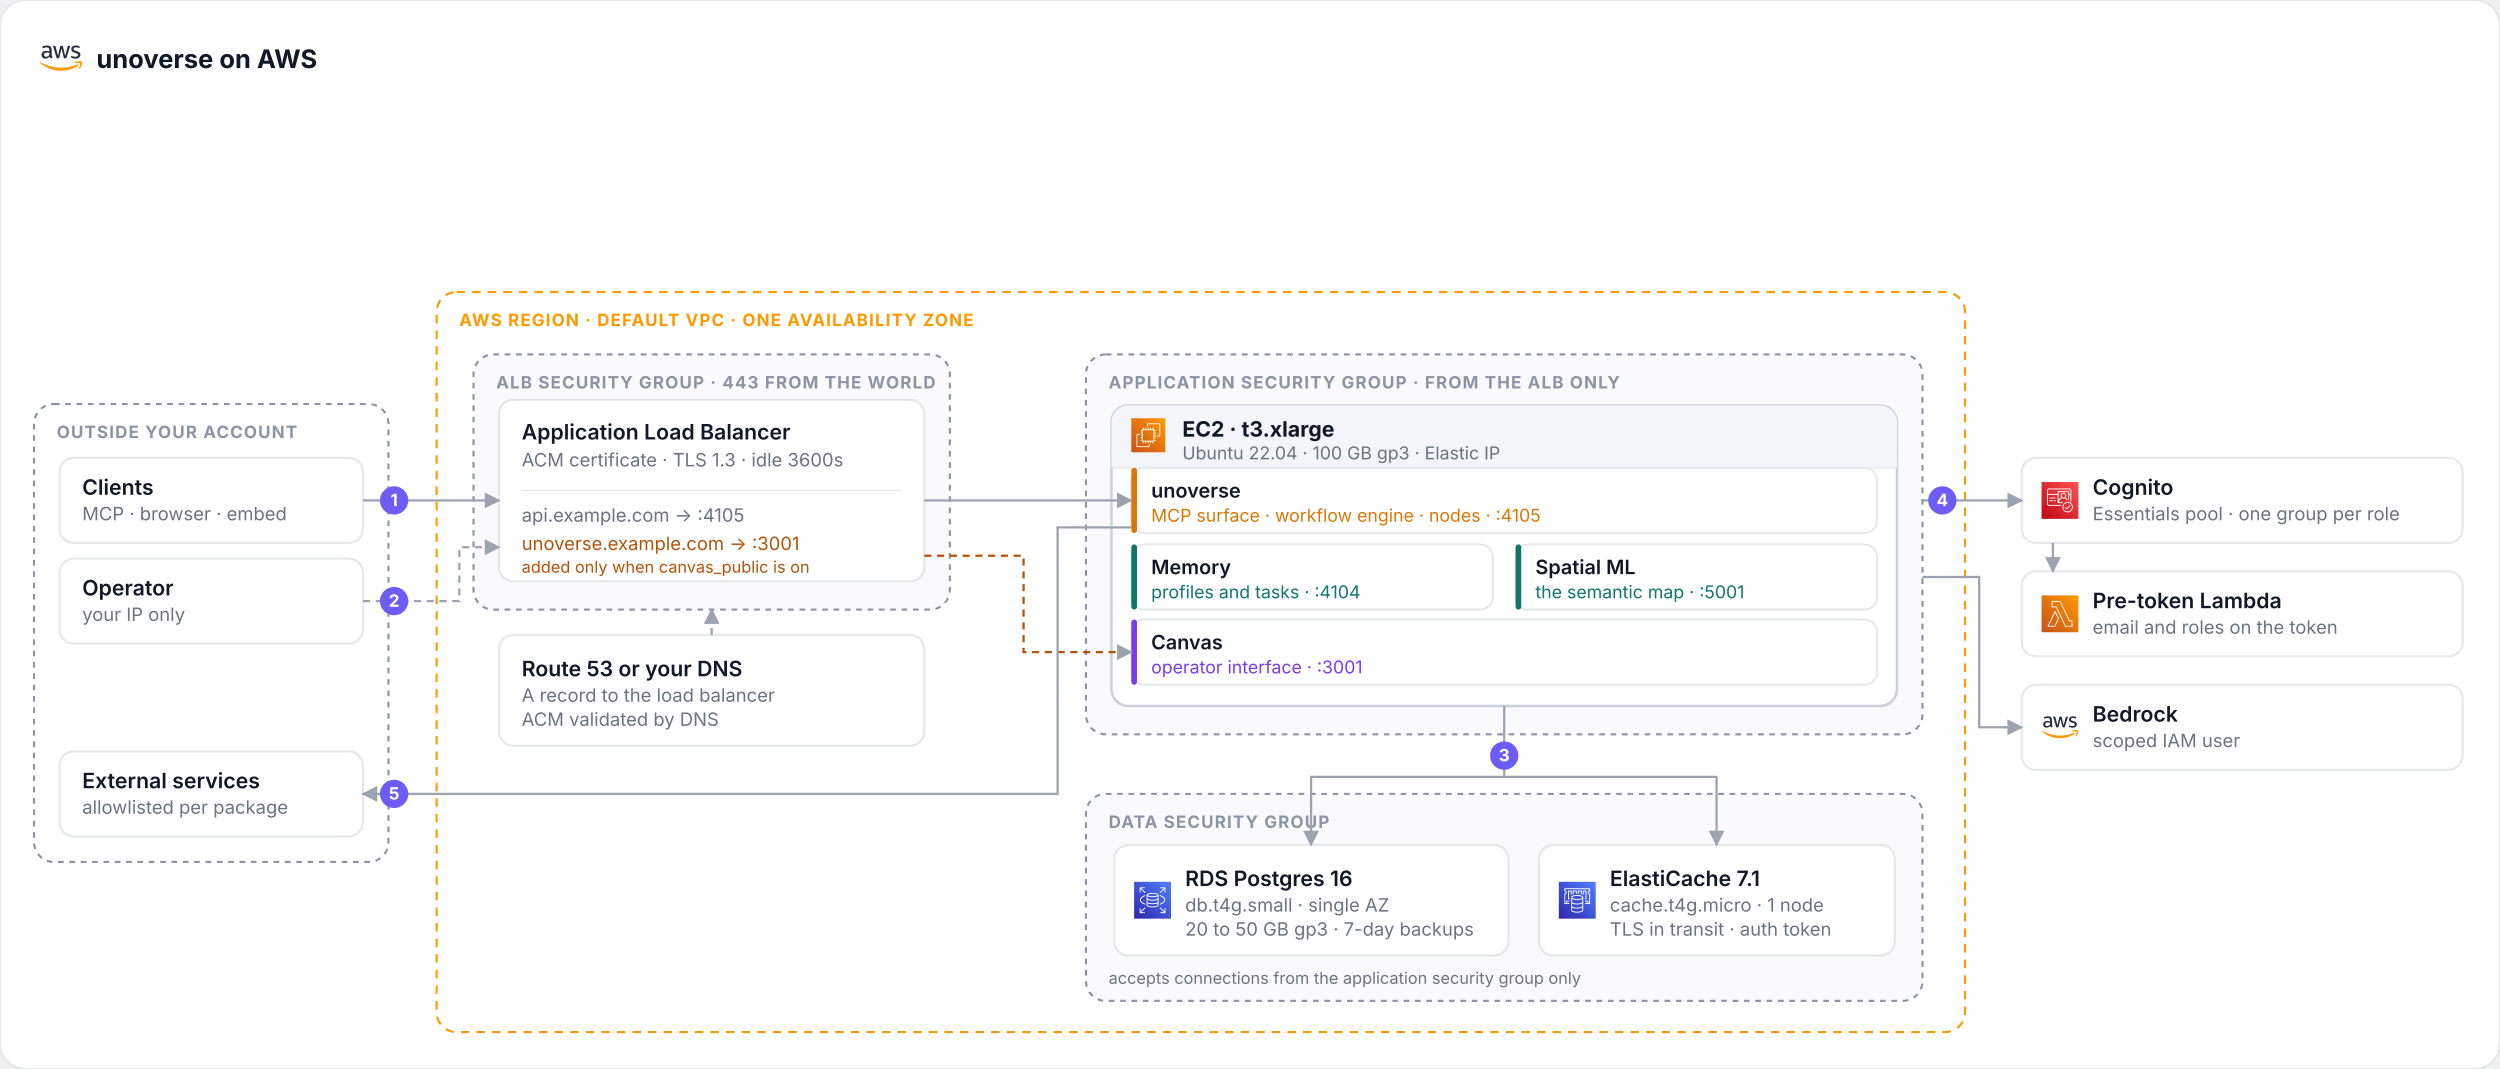
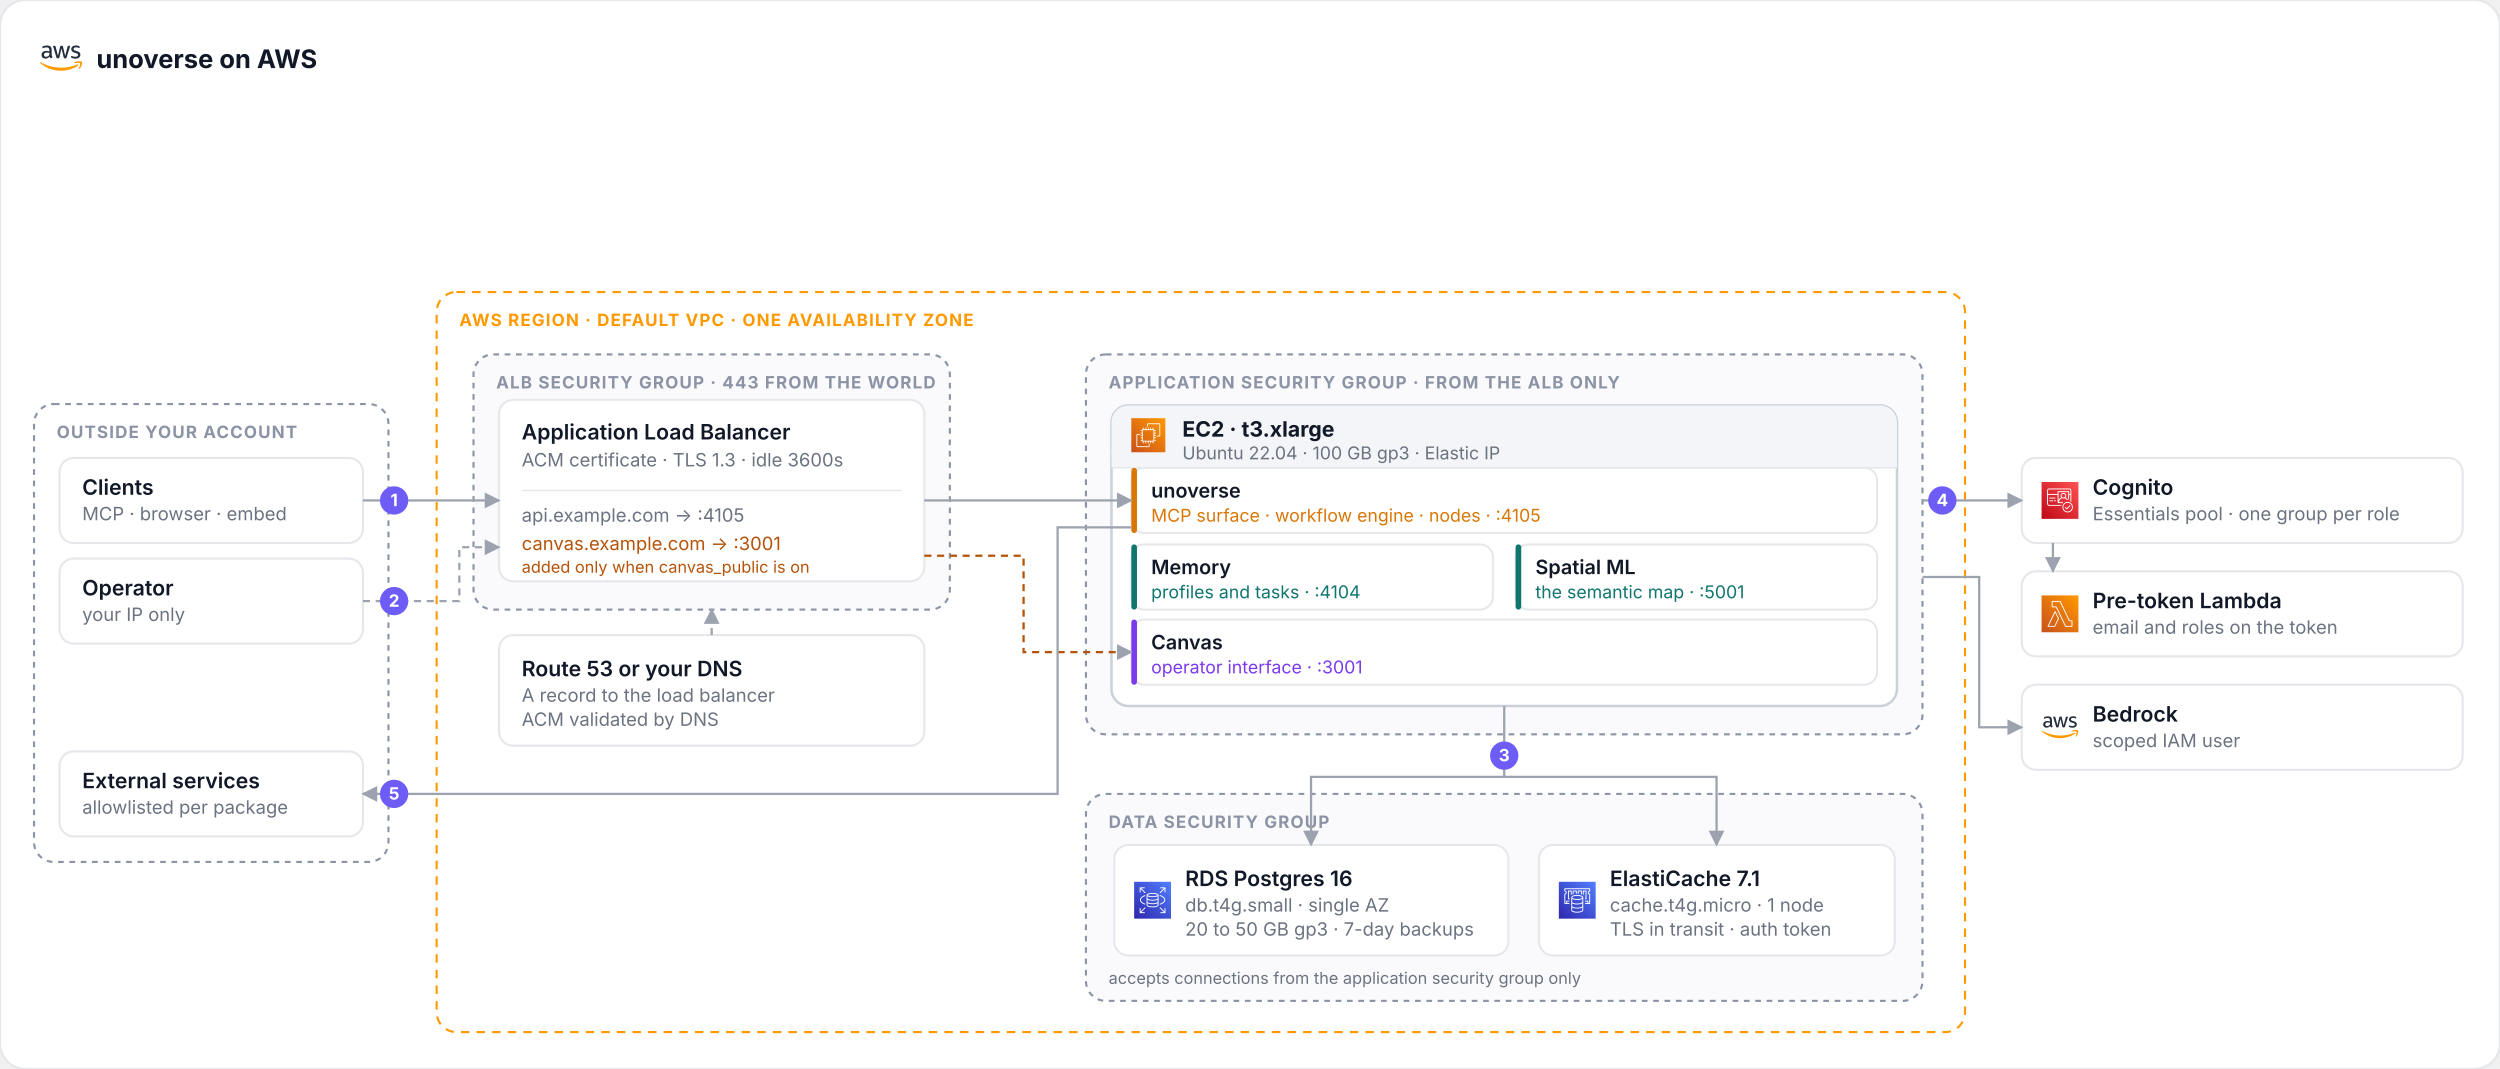
<svg xmlns="http://www.w3.org/2000/svg" viewBox="0 0 1763.44 754" width="100%" role="img" aria-label="unoverse on AWS architecture">
  <defs>
    <symbol id="l-aws" viewBox="0 0 256 153">
      <path fill="#252f3e" d="M72.392 55.438c0 3.137.34 5.68.933 7.545a45.4 45.4 0 0 0 2.712 6.103c.424.678.593 1.356.593 1.95c0 .847-.508 1.695-1.61 2.543l-5.34 3.56c-.763.509-1.526.763-2.205.763c-.847 0-1.695-.424-2.543-1.187a26 26 0 0 1-3.051-3.984c-.848-1.44-1.696-3.052-2.628-5.001q-9.919 11.697-24.922 11.698c-7.12 0-12.8-2.035-16.954-6.103c-4.153-4.07-6.272-9.495-6.272-16.276c0-7.205 2.543-13.054 7.714-17.462c5.17-4.408 12.037-6.612 20.768-6.612c2.882 0 5.849.254 8.985.678c3.137.424 6.358 1.102 9.749 1.865V29.33c0-6.443-1.357-10.935-3.985-13.563c-2.712-2.628-7.29-3.9-13.817-3.9c-2.967 0-6.018.34-9.155 1.103s-6.188 1.695-9.155 2.882c-1.356.593-2.373.932-2.967 1.102s-1.017.254-1.356.254c-1.187 0-1.78-.848-1.78-2.628v-4.154c0-1.356.17-2.373.593-2.966c.424-.594 1.187-1.187 2.374-1.78q4.45-2.29 10.68-3.815C33.908.763 38.316.255 42.978.255c10.088 0 17.463 2.288 22.21 6.866c4.662 4.577 7.036 11.528 7.036 20.853v27.464zM37.976 68.323c2.798 0 5.68-.508 8.731-1.526c3.052-1.017 5.765-2.882 8.053-5.425c1.357-1.61 2.374-3.39 2.882-5.425c.509-2.034.848-4.493.848-7.375v-3.56a71 71 0 0 0-7.799-1.441a64 64 0 0 0-7.968-.509c-5.68 0-9.833 1.102-12.63 3.391s-4.154 5.51-4.154 9.748c0 3.984 1.017 6.951 3.136 8.986c2.035 2.119 5.002 3.136 8.901 3.136m68.069 9.155c-1.526 0-2.543-.254-3.221-.848c-.678-.508-1.272-1.695-1.78-3.305L81.124 7.799c-.51-1.696-.764-2.798-.764-3.391c0-1.356.678-2.12 2.035-2.12h8.307c1.61 0 2.713.255 3.306.848c.678.509 1.187 1.696 1.695 3.306l14.241 56.117l13.224-56.117c.424-1.695.933-2.797 1.61-3.306c.679-.508 1.866-.847 3.392-.847h6.781c1.61 0 2.713.254 3.39.847c.679.509 1.272 1.696 1.611 3.306l13.394 56.795L168.01 6.442c.508-1.695 1.102-2.797 1.695-3.306c.678-.508 1.78-.847 3.306-.847h7.883c1.357 0 2.12.678 2.12 2.119c0 .424-.085.848-.17 1.356s-.254 1.187-.593 2.12l-20.43 65.525q-.762 2.544-1.78 3.306c-.678.509-1.78.848-3.22.848h-7.29c-1.611 0-2.713-.254-3.392-.848c-.678-.593-1.271-1.695-1.61-3.39l-13.14-54.676l-13.054 54.59c-.423 1.696-.932 2.798-1.61 3.391c-.678.594-1.865.848-3.39.848zm108.927 2.289c-4.408 0-8.816-.509-13.054-1.526c-4.239-1.017-7.544-2.12-9.748-3.39c-1.357-.764-2.29-1.611-2.628-2.374a6 6 0 0 1-.509-2.374V65.78c0-1.78.678-2.628 1.95-2.628a4.8 4.8 0 0 1 1.526.255c.508.17 1.271.508 2.119.847a46 46 0 0 0 9.324 2.967a51 51 0 0 0 10.088 1.017c5.34 0 9.494-.932 12.376-2.797s4.408-4.577 4.408-8.053c0-2.373-.763-4.323-2.289-5.934s-4.408-3.051-8.561-4.408l-12.292-3.814c-6.188-1.95-10.765-4.832-13.563-8.647c-2.797-3.73-4.238-7.883-4.238-12.291q0-5.34 2.289-9.41c1.525-2.712 3.56-5.085 6.103-6.95c2.543-1.95 5.425-3.391 8.816-4.408c3.39-1.017 6.95-1.441 10.68-1.441c1.865 0 3.815.085 5.68.339c1.95.254 3.73.593 5.51.932c1.695.424 3.306.848 4.832 1.357q2.288.762 3.56 1.525c1.187.679 2.034 1.357 2.543 2.12q.763 1.017.763 2.797v3.984c0 1.78-.678 2.713-1.95 2.713c-.678 0-1.78-.34-3.22-1.018q-7.25-3.306-16.276-3.306c-4.832 0-8.647.763-11.275 2.374c-2.627 1.61-3.984 4.069-3.984 7.544c0 2.374.848 4.408 2.543 6.019s4.832 3.221 9.325 4.662l12.037 3.815c6.103 1.95 10.511 4.662 13.139 8.137s3.9 7.46 3.9 11.868c0 3.645-.764 6.951-2.205 9.833c-1.525 2.882-3.56 5.425-6.188 7.46c-2.628 2.119-5.764 3.645-9.409 4.747c-3.815 1.187-7.799 1.78-12.122 1.78" />
      <path fill="#f90" d="M230.993 120.964c-27.888 20.599-68.408 31.534-103.247 31.534c-48.827 0-92.821-18.056-126.05-48.064c-2.628-2.373-.255-5.594 2.881-3.73c35.942 20.854 80.276 33.484 126.136 33.484c30.94 0 64.932-6.442 96.212-19.666c4.662-2.12 8.646 3.052 4.068 6.442m11.614-13.224c-3.56-4.577-23.566-2.204-32.636-1.102c-2.713.34-3.137-2.034-.678-3.814c15.936-11.19 42.13-7.968 45.181-4.239c3.052 3.815-.848 30.008-15.767 42.554c-2.288 1.95-4.492.933-3.475-1.61c3.39-8.393 10.935-27.296 7.375-31.789" />
    </symbol>
    <symbol id="l-ec2" viewBox="0 0 256 256">
      <defs>
        <linearGradient id="SVGeyciVcvH" x1="0%" x2="100%" y1="100%" y2="0%">
          <stop offset="0%" stop-color="#c8511b" />
          <stop offset="100%" stop-color="#f90" />
        </linearGradient>
      </defs>
      <path fill="url(#SVGeyciVcvH)" d="M0 0h256v256H0z" />
      <path fill="#fff" d="M86.4 169.6h80v-80h-80zm86.4-80h12.8V96h-12.8v12.8h12.8v6.4h-12.8v9.6h12.8v6.4h-12.8V144h12.8v6.4h-12.8v12.8h12.8v6.4h-12.8v.435a5.97 5.97 0 0 1-5.965 5.965h-.435v12.8H160V176h-12.8v12.8h-6.4V176h-9.6v12.8h-6.4V176H112v12.8h-6.4V176H92.8v12.8h-6.4V176h-.435A5.97 5.97 0 0 1 80 170.035v-.435h-9.6v-6.4H80v-12.8h-9.6V144H80v-12.8h-9.6v-6.4H80v-9.6h-9.6v-6.4H80V96h-9.6v-6.4H80v-.435a5.97 5.97 0 0 1 5.965-5.965h.435V70.4h6.4v12.8h12.8V70.4h6.4v12.8h12.8V70.4h6.4v12.8h9.6V70.4h6.4v12.8H160V70.4h6.4v12.8h.435a5.97 5.97 0 0 1 5.965 5.965zm-41.6 121.203a.4.4 0 0 1-.397.397H45.197a.4.4 0 0 1-.397-.397v-85.606a.4.4 0 0 1 .397-.397H64v-6.4H45.197a6.805 6.805 0 0 0-6.797 6.797v85.606a6.805 6.805 0 0 0 6.797 6.797h85.606a6.805 6.805 0 0 0 6.797-6.797V195.2h-6.4zm86.4-165.606v85.606a6.805 6.805 0 0 1-6.797 6.797H192v-6.4h18.803a.4.4 0 0 0 .397-.397V45.197a.4.4 0 0 0-.397-.397h-85.606a.4.4 0 0 0-.397.397V64h-6.4V45.197a6.805 6.805 0 0 1 6.797-6.797h85.606a6.805 6.805 0 0 1 6.797 6.797" />
    </symbol>
    <symbol id="l-rds" viewBox="0 0 256 256">
      <defs>
        <linearGradient id="SVGte2wIbLN" x1="0%" x2="100%" y1="100%" y2="0%">
          <stop offset="0%" stop-color="#2e27ad" />
          <stop offset="100%" stop-color="#527fff" />
        </linearGradient>
      </defs>
      <path fill="url(#SVGte2wIbLN)" d="M0 0h256v256H0z" />
      <path fill="#fff" d="m49.325 44.8l29.737 29.738l-4.524 4.524L44.8 49.325V73.6h-6.4v-32a3.2 3.2 0 0 1 3.2-3.2h32v6.4zM217.6 41.6v32h-6.4V49.325l-29.738 29.737l-4.524-4.524L206.675 44.8H182.4v-6.4h32a3.2 3.2 0 0 1 3.2 3.2m-6.4 140.8h6.4v32a3.2 3.2 0 0 1-3.2 3.2h-32v-6.4h24.275l-29.737-29.738l4.524-4.524l29.738 29.737zm-1.6-56.918c0-10.621-12.262-21.114-32.8-28.068l2.051-6.06C202.458 99.344 216 111.782 216 125.482c0 13.702-13.542 26.144-37.152 34.13l-2.051-6.063c20.54-6.95 32.803-17.44 32.803-28.067m-163.02 0c0 10.176 11.478 20.39 30.706 27.328l-2.172 6.019c-22.202-8.01-34.935-20.163-34.935-33.347c0-13.181 12.733-25.335 34.935-33.348l2.172 6.02c-19.228 6.94-30.707 17.155-30.707 27.328m32.482 55.98L49.325 211.2H73.6v6.4h-32a3.2 3.2 0 0 1-3.2-3.2v-32h6.4v24.275l29.738-29.737zM128 100.115c-22.867 0-35.2-5.907-35.2-8.32c0-2.416 12.333-8.32 35.2-8.32c22.864 0 35.2 5.904 35.2 8.32c0 2.413-12.336 8.32-35.2 8.32m.093 24.784c-21.895 0-35.293-5.98-35.293-9.235v-15.555c7.882 4.349 21.862 6.406 35.2 6.406s27.318-2.057 35.2-6.406v15.555c0 3.258-13.328 9.235-35.107 9.235m0 24.435c-21.895 0-35.293-5.98-35.293-9.235v-15.74c7.78 4.572 21.574 6.94 35.293 6.94c13.641 0 27.357-2.365 35.107-6.925V140.1c0 3.258-13.328 9.235-35.107 9.235M128 171.258c-22.774 0-35.2-6.122-35.2-9.268v-13.196c7.78 4.572 21.574 6.94 35.293 6.94c13.641 0 27.357-2.361 35.107-6.924v13.18c0 3.146-12.426 9.268-35.2 9.268m0-94.183c-20.035 0-41.6 4.605-41.6 14.72v70.195c0 10.285 20.928 15.668 41.6 15.668s41.6-5.383 41.6-15.668V91.795c0-10.115-21.565-14.72-41.6-14.72" />
    </symbol>
    <symbol id="l-elasticache" viewBox="0 0 256 256">
      <defs>
        <linearGradient id="SVGte2wIbLN" x1="0%" x2="100%" y1="100%" y2="0%">
          <stop offset="0%" stop-color="#2e27ad" />
          <stop offset="100%" stop-color="#527fff" />
        </linearGradient>
      </defs>
      <path fill="url(#SVGte2wIbLN)" d="M0 0h256v256H0z" />
      <path fill="#fff" d="M163.2 196.978v-18.729c-8.109 5.24-22.707 7.713-36.62 7.713c-15.169 0-26.993-2.647-33.78-7.185v18.2c0 5.419 12.634 11.022 33.78 11.022c21.58 0 36.62-5.808 36.62-11.021m-36.62-39.473c-15.169 0-26.993-2.643-33.78-7.181v18.273c.1 5.4 12.714 10.965 33.78 10.965c21.513 0 36.52-5.774 36.62-10.978v-18.792c-8.109 5.242-22.707 7.713-36.62 7.713m36.62-17.374v-21.638c-8.109 5.24-22.707 7.713-36.62 7.713c-15.169 0-26.993-2.643-33.78-7.181v21.118c.1 5.4 12.714 10.961 33.78 10.961c21.513 0 36.52-5.773 36.62-10.973m-70.41-31.354c0 .01.004.02.004.029h.006v.035c.1 5.4 12.714 10.964 33.78 10.964c23.494 0 36.52-6.47 36.62-10.973v-.026h.006c0-.01.004-.02.004-.029c0-4.506-13.044-11.028-36.63-11.028c-21.153 0-33.79 5.607-33.79 11.028m76.81.08v31.22h.01c0 .028-.01.05-.01.08v28.376h.01c0 .03-.01.051-.01.08v28.365c0 11.972-22.3 17.422-43.02 17.422c-24.407 0-40.18-6.839-40.18-17.422v-28.346c0-.035-.01-.064-.01-.099h.01v-28.358c0-.032-.01-.064-.01-.099h.01v-31.2c0-.035-.01-.064-.01-.099c0-10.586 15.776-17.429 40.19-17.429c20.722 0 43.03 5.454 43.03 17.43c0 .028-.01.05-.01.08m44.8-41.27a3.2 3.2 0 0 0 3.2-3.201V48c0-1.77-1.43-3.2-3.2-3.2H41.6c-1.77 0-3.2 1.43-3.2 3.2v16.386a3.2 3.2 0 0 0 3.2 3.2c3.907 0 7.085 3.159 7.085 7.04c0 3.883-3.178 7.041-7.085 7.041a3.2 3.2 0 0 0-3.2 3.2v65.543a3.2 3.2 0 0 0 3.2 3.2h32v-6.4h-16v-9.601h16v-6.4H54.4c-1.77 0-3.2 1.43-3.2 3.2v12.8h-6.4V87.685c5.898-1.437 10.285-6.746 10.285-13.057c0-6.314-4.387-11.624-10.285-13.06V51.2h166.4v10.365c-5.898 1.437-10.285 6.747-10.285 13.06c0 6.312 4.387 11.621 10.285 13.058v59.526h-6.4v-12.802c0-1.77-1.43-3.2-3.2-3.2h-19.2v6.4h16v9.602h-16v6.4h32a3.2 3.2 0 0 0 3.2-3.2V84.868a3.2 3.2 0 0 0-3.2-3.2c-3.907 0-7.085-3.16-7.085-7.041s3.178-7.04 7.085-7.04M89.6 89.603V64.002c0-1.77-1.43-3.2-3.2-3.2H67.2c-1.77 0-3.2 1.43-3.2 3.2v54.405a3.2 3.2 0 0 0 3.2 3.2h9.6v-6.4h-6.4V67.202h12.8v22.402zm96 25.603h-3.2v6.4h6.4a3.2 3.2 0 0 0 3.2-3.2V64.002c0-1.77-1.43-3.2-3.2-3.2h-19.2c-1.77 0-3.2 1.43-3.2 3.2v25.602h6.4V67.202h12.8zM160 86.404V64.002c0-1.77-1.43-3.2-3.2-3.2h-22.4c-1.77 0-3.2 1.43-3.2 3.2v19.202h6.4V67.202h16v19.202zm-41.6-3.2V67.202h-16v19.202H96V64.002c0-1.77 1.43-3.2 3.2-3.2h22.4c1.77 0 3.2 1.43 3.2 3.2v19.202z" />
    </symbol>
    <symbol id="l-cognito" viewBox="0 0 256 256">
      <defs>
        <linearGradient id="SVGYPnorcPn" x1="0%" x2="100%" y1="100%" y2="0%">
          <stop offset="0%" stop-color="#bd0816" />
          <stop offset="100%" stop-color="#ff5252" />
        </linearGradient>
      </defs>
      <path fill="url(#SVGYPnorcPn)" d="M0 0h256v256H0z" />
      <path fill="#fff" d="M54.283 114.585H95.58v-6.344H54.283zm142.119 46.154l4.491 4.485l-23.59 23.556a3.18 3.18 0 0 1-4.491 0l-11.868-11.848l4.491-4.485l9.623 9.605zm14.619 17.481c-.725 5.964-3.152 11.511-7.03 16.048a30.6 30.6 0 0 1-10.058 7.701a30 30 0 0 1-16.506 2.665a30.05 30.05 0 0 1-15.06-6.29c-8.33-6.614-12.535-16.87-11.255-27.436a30.3 30.3 0 0 1 16.185-23.301a29.9 29.9 0 0 1 13.726-3.337c1.223 0 2.456.076 3.685.225c9.962 1.215 18.65 7.302 23.231 16.282a30.24 30.24 0 0 1 3.082 17.443m2.58-20.32c-5.544-10.868-16.059-18.233-28.124-19.702a36.25 36.25 0 0 0-21.096 3.772a36.64 36.64 0 0 0-19.578 28.177c-1.544 12.768 3.542 25.167 13.612 33.164a36.4 36.4 0 0 0 18.24 7.62q2.221.27 4.438.269a36.3 36.3 0 0 0 15.566-3.502a36.9 36.9 0 0 0 12.163-9.313c4.692-5.488 7.634-12.197 8.508-19.404a36.54 36.54 0 0 0-3.73-21.081M86.05 133.618h12.706v-6.344H86.05zm-31.768 0h25.414v-6.344H54.283zM51.54 51.144h142.086c3.742 0 6.786 3.702 6.786 8.25v23.47h-9.53v-15.86a3.173 3.173 0 0 0-3.177-3.172H114.64a3.173 3.173 0 0 0-3.176 3.172v15.86h-66.71v-23.47c0-4.472 3.11-8.25 6.785-8.25m99.68 30.8c7.377 0 13.378 5.933 13.378 13.222c0 4.806-2.653 9.228-6.922 11.543a13.6 13.6 0 0 1-12.939.003c-4.253-2.322-6.893-6.744-6.893-11.546c0-7.29 5.997-13.221 13.377-13.221M44.754 150.748V89.209h66.71v53.925a3.17 3.17 0 0 0 3.177 3.172h33.21v-6.344h-26.532c.276-12.695 8.716-23.66 20.87-27.163c5.617 2.624 12.323 2.65 18.025-.003c6.919 1.999 12.973 6.62 16.725 12.815l5.435-3.286c-3.85-6.347-9.692-11.302-16.467-14.182c3.176-3.521 5.044-8.102 5.044-12.977c0-10.788-8.853-19.565-19.73-19.565c-10.88 0-19.73 8.777-19.73 19.565c0 4.856 1.848 9.421 5.003 12.942a35.17 35.17 0 0 0-18.676 18.525V70.176h66.71v50.753h6.354V89.21h9.53l.003 47.58h6.353l-.003-77.394c0-8.048-5.893-14.595-13.139-14.595H51.54c-7.246 0-13.139 6.547-13.139 14.595v91.352c0 8.047 5.893 14.591 13.139 14.591h85.338v-6.344H51.539c-3.676 0-6.786-3.775-6.786-8.247" />
    </symbol>
    <symbol id="l-lambda" viewBox="0 0 256 256">
      <defs>
        <linearGradient id="SVGeyciVcvH" x1="0%" x2="100%" y1="100%" y2="0%">
          <stop offset="0%" stop-color="#c8511b" />
          <stop offset="100%" stop-color="#f90" />
        </linearGradient>
      </defs>
      <path fill="url(#SVGeyciVcvH)" d="M0 0h256v256H0z" />
      <path fill="#fff" d="M89.624 211.2H49.89l43.945-91.853l19.912 40.992zm7.079-100.63a3.22 3.22 0 0 0-2.887-1.805h-.01a3.2 3.2 0 0 0-2.886 1.82L41.913 213.022a3.203 3.203 0 0 0 2.893 4.58l46.848-.001a3.21 3.21 0 0 0 2.9-1.83l25.65-54.08a3.18 3.18 0 0 0-.016-2.762zM207.985 211.2h-39.477L105.174 78.624a3.21 3.21 0 0 0-2.897-1.824h-25.83l.03-32h50.626l63.042 132.573a3.21 3.21 0 0 0 2.897 1.827h14.943zm3.208-38.4h-16.121L132.03 40.227a3.21 3.21 0 0 0-2.9-1.827H73.273a3.206 3.206 0 0 0-3.208 3.197l-.035 38.4c0 .851.333 1.664.94 2.265c.6.602 1.414.938 2.267.938h27.017l63.337 132.576a3.2 3.2 0 0 0 2.893 1.824h44.709a3.203 3.203 0 0 0 3.207-3.2V176c0-1.766-1.434-3.2-3.207-3.2" />
    </symbol>
    <symbol id="l-docker" viewBox="0 0 256 185">
      <path fill="#2396ed" d="M250.716 70.497c-5.765-4-18.976-5.5-29.304-3.5c-1.2-10-6.725-18.749-16.333-26.499l-5.524-4l-3.844 5.75c-4.803 7.5-7.205 18-6.485 28c.24 3.499 1.441 9.749 5.044 15.249c-3.362 2-10.328 4.5-19.455 4.5H1.155l-.48 2c-1.682 9.999-1.682 41.248 18.014 65.247c14.892 18.249 36.99 27.499 66.053 27.499c62.93 0 109.528-30.25 131.386-84.997c8.647.25 27.142 0 36.51-18.75c.24-.5.72-1.5 2.401-5.249l.961-2zM139.986 0h-26.42v24.999h26.42zm0 29.999h-26.42v24.999h26.42zm-31.225 0h-26.42v24.999h26.42zm-31.225 0H51.115v24.999h26.421zM46.311 59.998H19.89v24.999h26.42zm31.225 0H51.115v24.999h26.421zm31.225 0h-26.42v24.999h26.42zm31.226 0h-26.422v24.999h26.422zm31.225 0H144.79v24.999h26.422z" />
    </symbol>
    <marker id="ar" viewBox="0 0 10 10" refX="9" refY="5" markerWidth="7" markerHeight="7" orient="auto-start-reverse">
      <path d="M0 0 L10 5 L0 10 z" fill="#9ca3af" />
    </marker>
  </defs>
  <rect width="1763.44" height="754" rx="18" fill="#ffffff" stroke="#e5e7eb" stroke-width="1.5" />
  <use href="#l-aws" x="28" y="26" width="30" height="30" />
  <text x="68" y="48" font-family="Inter, ui-sans-serif, system-ui, -apple-system, sans-serif" font-size="18" font-weight="700" fill="#111827" text-anchor="start" letter-spacing="0">unoverse on AWS</text>
  <rect x="24" y="285.0" width="250" height="323.0" rx="14" fill="none" stroke="#8b93a5" stroke-width="1.5" stroke-dasharray="4 4" />
  <text x="40" y="309.0" font-family="Inter, ui-sans-serif, system-ui, -apple-system, sans-serif" font-size="12" font-weight="700" fill="#8b93a5" text-anchor="start" letter-spacing="0.8">OUTSIDE YOUR ACCOUNT</text>
  <rect x="42" y="323.0" width="214" height="60" rx="10" fill="#fff" stroke="#e5e7eb" stroke-width="1.5" />
  <text x="58" y="349.0" font-family="Inter, ui-sans-serif, system-ui, -apple-system, sans-serif" font-size="15" font-weight="600" fill="#111827" text-anchor="start" letter-spacing="0">Clients</text>
  <text x="58" y="367.0" font-family="Inter, ui-sans-serif, system-ui, -apple-system, sans-serif" font-size="13" font-weight="400" fill="#6b7280" text-anchor="start" letter-spacing="0">MCP · browser · embed</text>
  <rect x="42" y="394.0" width="214" height="60" rx="10" fill="#fff" stroke="#e5e7eb" stroke-width="1.5" />
  <text x="58" y="420.0" font-family="Inter, ui-sans-serif, system-ui, -apple-system, sans-serif" font-size="15" font-weight="600" fill="#111827" text-anchor="start" letter-spacing="0">Operator</text>
  <text x="58" y="438.0" font-family="Inter, ui-sans-serif, system-ui, -apple-system, sans-serif" font-size="13" font-weight="400" fill="#6b7280" text-anchor="start" letter-spacing="0">your IP only</text>
  <rect x="42" y="530.0" width="214" height="60" rx="10" fill="#fff" stroke="#e5e7eb" stroke-width="1.5" />
  <text x="58" y="556.0" font-family="Inter, ui-sans-serif, system-ui, -apple-system, sans-serif" font-size="15" font-weight="600" fill="#111827" text-anchor="start" letter-spacing="0">External services</text>
  <text x="58" y="574.0" font-family="Inter, ui-sans-serif, system-ui, -apple-system, sans-serif" font-size="13" font-weight="400" fill="#6b7280" text-anchor="start" letter-spacing="0">allowlisted per package</text>
  <rect x="308" y="206" width="1078.08" height="522" rx="14" fill="none" stroke="#ff9900" stroke-width="1.5" stroke-dasharray="6 5" />
  <text x="324" y="230" font-family="Inter, ui-sans-serif, system-ui, -apple-system, sans-serif" font-size="12" font-weight="700" fill="#ff9900" text-anchor="start" letter-spacing="0.8">AWS REGION · DEFAULT VPC · ONE AVAILABILITY ZONE</text>
  <rect x="352" y="448" width="300" height="78" rx="10" fill="#fff" stroke="#e5e7eb" stroke-width="1.5" />
  <text x="368" y="477.0" font-family="Inter, ui-sans-serif, system-ui, -apple-system, sans-serif" font-size="15" font-weight="600" fill="#111827" text-anchor="start" letter-spacing="0">Route 53 or your DNS</text>
  <text x="368" y="495.0" font-family="Inter, ui-sans-serif, system-ui, -apple-system, sans-serif" font-size="13" font-weight="400" fill="#6b7280" text-anchor="start" letter-spacing="0">A record to the load balancer</text>
  <text x="368" y="512.0" font-family="Inter, ui-sans-serif, system-ui, -apple-system, sans-serif" font-size="13" font-weight="400" fill="#6b7280" text-anchor="start" letter-spacing="0">ACM validated by DNS</text>
  <rect x="334" y="250" width="336" height="180" rx="14" fill="#fafafc" stroke="#8b93a5" stroke-width="1.5" stroke-dasharray="4 4" />
  <text x="350" y="274" font-family="Inter, ui-sans-serif, system-ui, -apple-system, sans-serif" font-size="12" font-weight="700" fill="#8b93a5" text-anchor="start" letter-spacing="0.8">ALB SECURITY GROUP · 443 FROM THE WORLD</text>
  <rect x="352" y="282" width="300" height="128" rx="10" fill="#fff" stroke="#e5e7eb" stroke-width="1.5" />
  <text x="368" y="310" font-family="Inter, ui-sans-serif, system-ui, -apple-system, sans-serif" font-size="15" font-weight="600" fill="#111827" text-anchor="start" letter-spacing="0">Application Load Balancer</text>
  <text x="368" y="329" font-family="Inter, ui-sans-serif, system-ui, -apple-system, sans-serif" font-size="13" font-weight="400" fill="#6b7280" text-anchor="start" letter-spacing="0">ACM certificate · TLS 1.3 · idle 3600s</text>
  <line x1="368" y1="346" x2="636" y2="346" stroke="#e5e7eb" />
  <text x="368" y="368" font-family="Inter, ui-sans-serif, system-ui, -apple-system, sans-serif" font-size="13" font-weight="400" fill="#6b7280" text-anchor="start" letter-spacing="0">api.example.com  →  :4105</text>
-   <text x="368" y="388" font-family="Inter, ui-sans-serif, system-ui, -apple-system, sans-serif" font-size="13" font-weight="400" fill="#b45309" text-anchor="start" letter-spacing="0">unoverse.example.com  →  :3001</text>
+   <text x="368" y="388" font-family="Inter, ui-sans-serif, system-ui, -apple-system, sans-serif" font-size="13" font-weight="400" fill="#b45309" text-anchor="start" letter-spacing="0">canvas.example.com  →  :3001</text>
  <text x="368" y="404" font-family="Inter, ui-sans-serif, system-ui, -apple-system, sans-serif" font-size="11.5" font-weight="400" fill="#b45309" text-anchor="start" letter-spacing="0">added only when canvas_public is on</text>
  <rect x="766" y="250" width="590.08" height="268" rx="14" fill="#fafafc" stroke="#8b93a5" stroke-width="1.5" stroke-dasharray="4 4" />
  <text x="782" y="274" font-family="Inter, ui-sans-serif, system-ui, -apple-system, sans-serif" font-size="12" font-weight="700" fill="#8b93a5" text-anchor="start" letter-spacing="0.8">APPLICATION SECURITY GROUP · FROM THE ALB ONLY</text>
  <rect x="784" y="286" width="554.08" height="212" rx="12" fill="#ffffff" stroke="#cbd0da" stroke-width="1.8" />
  <rect x="784" y="286" width="554.08" height="44" rx="12" fill="#f4f5f8" />
  <rect x="784" y="318" width="554.08" height="12" fill="#f4f5f8" />
  <line x1="784" y1="330" x2="1338.08" y2="330" stroke="#e5e7eb" />
  <use href="#l-ec2" x="798" y="295" width="24" height="24" />
  <text x="834" y="308" font-family="Inter, ui-sans-serif, system-ui, -apple-system, sans-serif" font-size="15" font-weight="700" fill="#111827" text-anchor="start" letter-spacing="0">EC2 · t3.xlarge</text>
  <text x="834" y="324" font-family="Inter, ui-sans-serif, system-ui, -apple-system, sans-serif" font-size="12.5" font-weight="400" fill="#6b7280" text-anchor="start" letter-spacing="0">Ubuntu 22.04 · 100 GB gp3 · Elastic IP</text>
  <rect x="798" y="330.0" width="526.08" height="46" rx="9" fill="#fff" stroke="#e5e7eb" stroke-width="1.4" />
  <rect x="798" y="330.0" width="4" height="46" rx="2" fill="#d97706" />
  <text x="812" y="351.0" font-family="Inter, ui-sans-serif, system-ui, -apple-system, sans-serif" font-size="14" font-weight="600" fill="#111827" text-anchor="start" letter-spacing="0">unoverse</text>
  <text x="812" y="368.0" font-family="Inter, ui-sans-serif, system-ui, -apple-system, sans-serif" font-size="12.5" font-weight="400" fill="#d97706" text-anchor="start" letter-spacing="0">MCP surface · workflow engine · nodes · :4105</text>
  <rect x="798" y="384.0" width="255.04" height="46" rx="9" fill="#fff" stroke="#e5e7eb" stroke-width="1.4" />
  <rect x="798" y="384.0" width="4" height="46" rx="2" fill="#0f766e" />
  <text x="812" y="405.0" font-family="Inter, ui-sans-serif, system-ui, -apple-system, sans-serif" font-size="14" font-weight="600" fill="#111827" text-anchor="start" letter-spacing="0">Memory</text>
  <text x="812" y="422.0" font-family="Inter, ui-sans-serif, system-ui, -apple-system, sans-serif" font-size="12.5" font-weight="400" fill="#0f766e" text-anchor="start" letter-spacing="0">profiles and tasks · :4104</text>
  <rect x="1069.04" y="384.0" width="255.04" height="46" rx="9" fill="#fff" stroke="#e5e7eb" stroke-width="1.4" />
  <rect x="1069.04" y="384.0" width="4" height="46" rx="2" fill="#0f766e" />
  <text x="1083.04" y="405.0" font-family="Inter, ui-sans-serif, system-ui, -apple-system, sans-serif" font-size="14" font-weight="600" fill="#111827" text-anchor="start" letter-spacing="0">Spatial ML</text>
  <text x="1083.04" y="422.0" font-family="Inter, ui-sans-serif, system-ui, -apple-system, sans-serif" font-size="12.5" font-weight="400" fill="#0f766e" text-anchor="start" letter-spacing="0">the semantic map · :5001</text>
  <rect x="798" y="437.0" width="526.08" height="46" rx="9" fill="#fff" stroke="#e5e7eb" stroke-width="1.4" />
  <rect x="798" y="437.0" width="4" height="46" rx="2" fill="#7c3aed" />
  <text x="812" y="458.0" font-family="Inter, ui-sans-serif, system-ui, -apple-system, sans-serif" font-size="14" font-weight="600" fill="#111827" text-anchor="start" letter-spacing="0">Canvas</text>
  <text x="812" y="475.0" font-family="Inter, ui-sans-serif, system-ui, -apple-system, sans-serif" font-size="12.5" font-weight="400" fill="#7c3aed" text-anchor="start" letter-spacing="0">operator interface · :3001</text>
  <rect x="766" y="560" width="590.08" height="146" rx="14" fill="#fafafc" stroke="#8b93a5" stroke-width="1.5" stroke-dasharray="4 4" />
  <text x="782" y="584" font-family="Inter, ui-sans-serif, system-ui, -apple-system, sans-serif" font-size="12" font-weight="700" fill="#8b93a5" text-anchor="start" letter-spacing="0.8">DATA SECURITY GROUP</text>
  <rect x="786.0" y="596" width="278" height="78" rx="10" fill="#fff" stroke="#e5e7eb" stroke-width="1.5" />
  <use href="#l-rds" x="800.0" y="622.0" width="26" height="26" />
  <text x="836.0" y="625.0" font-family="Inter, ui-sans-serif, system-ui, -apple-system, sans-serif" font-size="15" font-weight="600" fill="#111827" text-anchor="start" letter-spacing="0">RDS Postgres 16</text>
  <text x="836.0" y="643.0" font-family="Inter, ui-sans-serif, system-ui, -apple-system, sans-serif" font-size="13" font-weight="400" fill="#6b7280" text-anchor="start" letter-spacing="0">db.t4g.small · single AZ</text>
  <text x="836.0" y="660.0" font-family="Inter, ui-sans-serif, system-ui, -apple-system, sans-serif" font-size="13" font-weight="400" fill="#6b7280" text-anchor="start" letter-spacing="0">20 to 50 GB gp3 · 7-day backups</text>
  <rect x="1085.56" y="596" width="251" height="78" rx="10" fill="#fff" stroke="#e5e7eb" stroke-width="1.5" />
  <use href="#l-elasticache" x="1099.56" y="622.0" width="26" height="26" />
  <text x="1135.56" y="625.0" font-family="Inter, ui-sans-serif, system-ui, -apple-system, sans-serif" font-size="15" font-weight="600" fill="#111827" text-anchor="start" letter-spacing="0">ElastiCache 7.1</text>
  <text x="1135.56" y="643.0" font-family="Inter, ui-sans-serif, system-ui, -apple-system, sans-serif" font-size="13" font-weight="400" fill="#6b7280" text-anchor="start" letter-spacing="0">cache.t4g.micro · 1 node</text>
  <text x="1135.56" y="660.0" font-family="Inter, ui-sans-serif, system-ui, -apple-system, sans-serif" font-size="13" font-weight="400" fill="#6b7280" text-anchor="start" letter-spacing="0">TLS in transit · auth token</text>
  <text x="782" y="694" font-family="Inter, ui-sans-serif, system-ui, -apple-system, sans-serif" font-size="11.5" font-weight="400" fill="#6b7280" text-anchor="start" letter-spacing="0">accepts connections from the application security group only</text>
  <rect x="1426.08" y="323" width="311" height="60" rx="10" fill="#fff" stroke="#e5e7eb" stroke-width="1.5" />
  <use href="#l-cognito" x="1440.08" y="340.0" width="26" height="26" />
  <text x="1476.08" y="349.0" font-family="Inter, ui-sans-serif, system-ui, -apple-system, sans-serif" font-size="15" font-weight="600" fill="#111827" text-anchor="start" letter-spacing="0">Cognito</text>
  <text x="1476.08" y="367.0" font-family="Inter, ui-sans-serif, system-ui, -apple-system, sans-serif" font-size="13" font-weight="400" fill="#6b7280" text-anchor="start" letter-spacing="0">Essentials pool · one group per role</text>
  <rect x="1426.08" y="403" width="311" height="60" rx="10" fill="#fff" stroke="#e5e7eb" stroke-width="1.5" />
  <use href="#l-lambda" x="1440.08" y="420.0" width="26" height="26" />
  <text x="1476.08" y="429.0" font-family="Inter, ui-sans-serif, system-ui, -apple-system, sans-serif" font-size="15" font-weight="600" fill="#111827" text-anchor="start" letter-spacing="0">Pre-token Lambda</text>
  <text x="1476.08" y="447.0" font-family="Inter, ui-sans-serif, system-ui, -apple-system, sans-serif" font-size="13" font-weight="400" fill="#6b7280" text-anchor="start" letter-spacing="0">email and roles on the token</text>
  <rect x="1426.08" y="483" width="311" height="60" rx="10" fill="#fff" stroke="#e5e7eb" stroke-width="1.5" />
  <use href="#l-aws" x="1440.08" y="500.0" width="26" height="26" />
  <text x="1476.08" y="509.0" font-family="Inter, ui-sans-serif, system-ui, -apple-system, sans-serif" font-size="15" font-weight="600" fill="#111827" text-anchor="start" letter-spacing="0">Bedrock</text>
  <text x="1476.08" y="527.0" font-family="Inter, ui-sans-serif, system-ui, -apple-system, sans-serif" font-size="13" font-weight="400" fill="#6b7280" text-anchor="start" letter-spacing="0">scoped IAM user</text>
  <path d="M256 353 L352 353" fill="none" stroke="#9ca3af" stroke-width="1.6" marker-end="url(#ar)" />
  <circle cx="278" cy="353" r="10" fill="#6D5DF6" />
  <text x="278" y="357" font-family="Inter, ui-sans-serif, system-ui, -apple-system, sans-serif" font-size="12" font-weight="700" fill="#ffffff" text-anchor="middle" letter-spacing="0">1</text>
  <path d="M652 353 L798 353" fill="none" stroke="#9ca3af" stroke-width="1.6" marker-end="url(#ar)" />
  <path d="M652 392 L722 392 L722 460 L798 460" fill="none" stroke="#b45309" stroke-width="1.6" stroke-dasharray="5 4" marker-end="url(#ar)" />
  <path d="M256 424 L324 424 L324 386 L352 386" fill="none" stroke="#9ca3af" stroke-width="1.6" stroke-dasharray="5 4" marker-end="url(#ar)" />
  <circle cx="278" cy="424" r="10" fill="#6D5DF6" />
  <text x="278" y="428" font-family="Inter, ui-sans-serif, system-ui, -apple-system, sans-serif" font-size="12" font-weight="700" fill="#ffffff" text-anchor="middle" letter-spacing="0">2</text>
  <path d="M798 372.0 L746 372.0 L746 560 L256 560" fill="none" stroke="#9ca3af" stroke-width="1.6" marker-end="url(#ar)" />
  <circle cx="278" cy="560" r="10" fill="#6D5DF6" />
  <text x="278" y="564" font-family="Inter, ui-sans-serif, system-ui, -apple-system, sans-serif" font-size="12" font-weight="700" fill="#ffffff" text-anchor="middle" letter-spacing="0">5</text>
  <path d="M502.0 448 L502.0 430" fill="none" stroke="#9ca3af" stroke-width="1.6" stroke-dasharray="5 4" marker-end="url(#ar)" />
  <path d="M1061.04 498 L1061.04 548 L924.78 548 L924.78 596" fill="none" stroke="#9ca3af" stroke-width="1.6" marker-end="url(#ar)" />
  <path d="M1061.04 548 L1210.82 548 L1210.82 596" fill="none" stroke="#9ca3af" stroke-width="1.6" marker-end="url(#ar)" />
  <circle cx="1061.04" cy="533" r="10" fill="#6D5DF6" />
  <text x="1061.04" y="537" font-family="Inter, ui-sans-serif, system-ui, -apple-system, sans-serif" font-size="12" font-weight="700" fill="#ffffff" text-anchor="middle" letter-spacing="0">3</text>
  <path d="M1356.08 353.0 L1426.08 353.0" fill="none" stroke="#9ca3af" stroke-width="1.6" marker-end="url(#ar)" />
  <circle cx="1370.08" cy="353.0" r="10" fill="#6D5DF6" />
  <text x="1370.08" y="357.0" font-family="Inter, ui-sans-serif, system-ui, -apple-system, sans-serif" font-size="12" font-weight="700" fill="#ffffff" text-anchor="middle" letter-spacing="0">4</text>
  <path d="M1356.08 407 L1396.08 407 L1396.08 513.0 L1426.08 513.0" fill="none" stroke="#9ca3af" stroke-width="1.6" marker-end="url(#ar)" />
  <path d="M1448.08 383 L1448.08 403" fill="none" stroke="#9ca3af" stroke-width="1.6" marker-end="url(#ar)" />
</svg>
